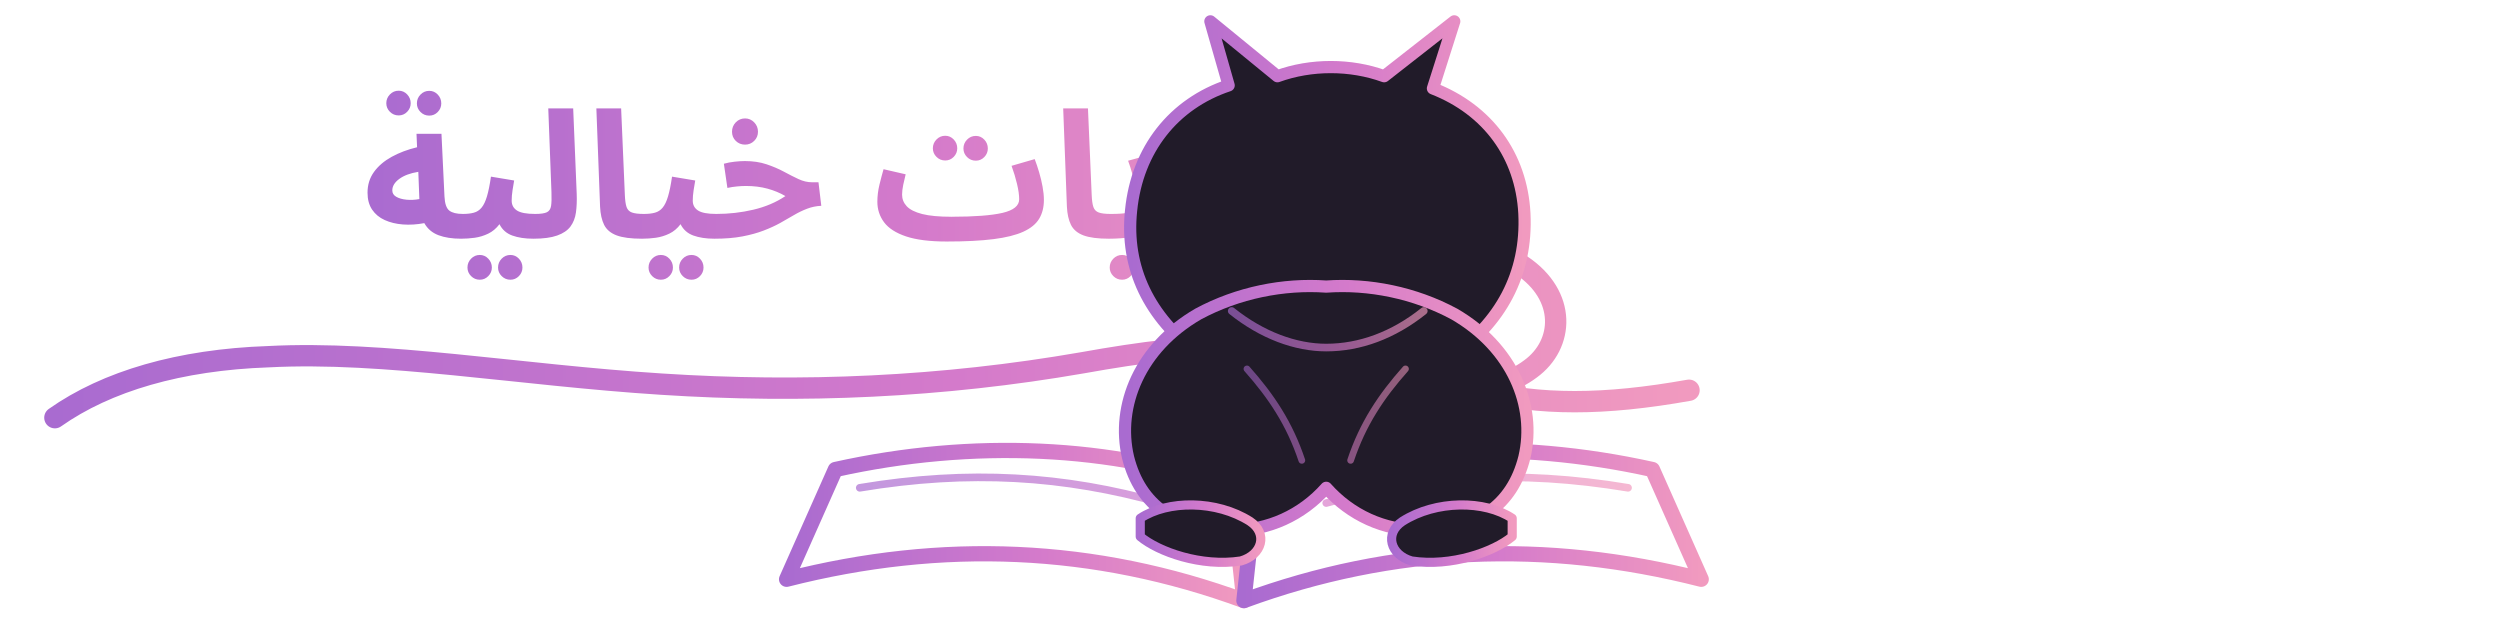
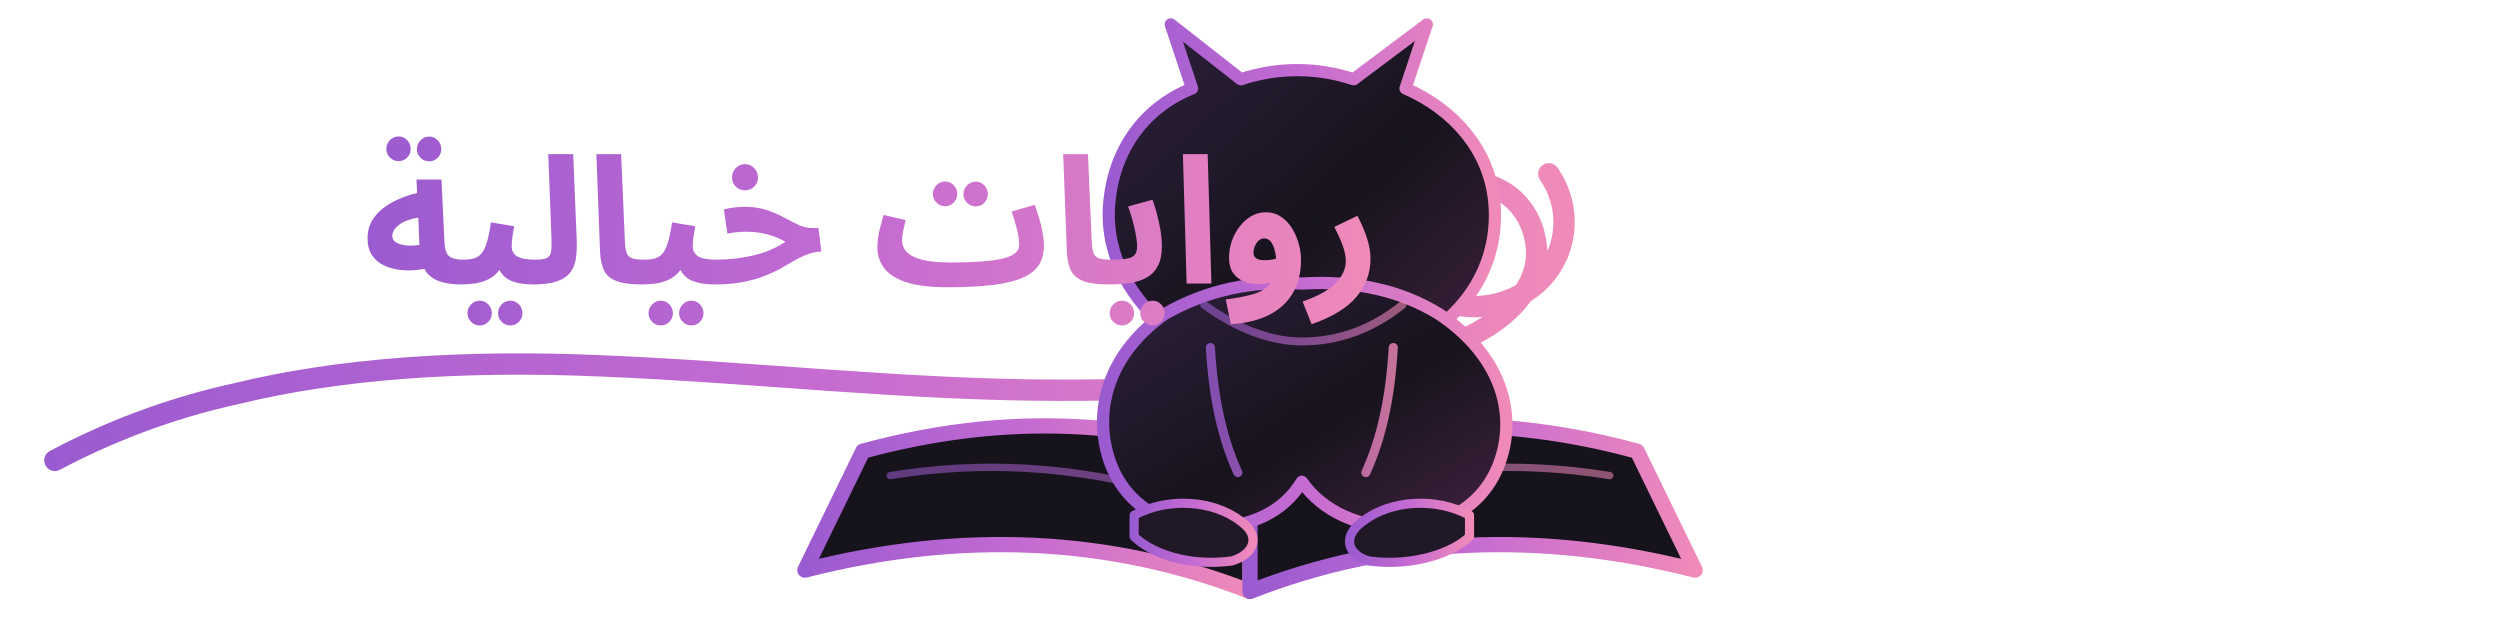
<svg xmlns="http://www.w3.org/2000/svg" viewBox="0 0 820 210" role="img" aria-labelledby="title desc">
  <defs>
-     <linearGradient id="ink" x1="0" y1="0" x2="1" y2="0">
-       <stop stop-color="#a96bd0" />
-       <stop offset=".55" stop-color="#d47acb" />
-       <stop offset="1" stop-color="#f19abf" />
+     <linearGradient id="accent" x1="0" y1="0" x2="1" y2="0">
+       <stop stop-color="#9b5bd0" />
+       <stop offset=".5" stop-color="#c56bd2" />
+       <stop offset="1" stop-color="#f08ab9" />
+     </linearGradient>
+     <linearGradient id="body" x1="0" y1="0" x2="1" y2="1">
+       <stop stop-color="#30203e" />
+       <stop offset=".55" stop-color="#17131d" />
+       <stop offset="1" stop-color="#40223f" />
    </linearGradient>
  </defs>
-   <text x="286" y="78" direction="rtl" unicode-bidi="plaintext" text-anchor="middle" font-family="Noto Sans Arabic,Noto Naskh Arabic,Amiri,sans-serif" font-size="58" font-weight="800" fill="url(#ink)">روايات خيالية</text>
-   <path d="M554 128          C526 133 505 133 485 128          C458 121 445 108 451 94          C458 78 482 76 499 87          C514 97 513 113 502 121          C490 130 471 130 456 123          C425 110 394 112 355 119          C309 127 263 129 217 126          C170 123 126 115 88 117          C59 118 35 125 18 137" fill="none" stroke="url(#ink)" stroke-width="7" stroke-linecap="round" stroke-linejoin="round" />
-   <g stroke="url(#ink)" fill="none" stroke-linecap="round" stroke-linejoin="round">
-     <path d="M404 160            C365 146 319 144 274 154            L258 190            C309 177 359 179 408 197            Z" stroke-width="5" />
-     <path d="M408 197            C457 179 507 177 558 190            L542 154            C497 144 451 146 412 160            Z" stroke-width="5" />
-     <path d="M408 160V197" stroke-width="4" />
-     <path d="M282 160 C318 154 349 156 381 165            M534 160 C498 154 467 156 435 165" stroke-width="2.5" opacity=".7" />
-     <path d="M393 116            C377 104 369 88 371 69            C373 49 385 34 403 28            L397 7            L419 25            C430 21 443 21 454 25            L477 7            L470 29            C488 36 499 51 500 70            C501 90 492 106 476 117            C465 124 452 128 435 128            C418 128 404 124 393 116Z" fill="#211b29" stroke-width="4" />
-     <path d="M393 103            C374 114 366 133 370 150            C374 166 386 174 404 174            C416 174 427 169 435 160            C443 169 454 174 466 174            C484 174 496 166 500 150            C504 133 496 114 477 103            C464 96 449 93 435 94            C421 93 406 96 393 103Z" fill="#211b29" stroke-width="4" />
-     <path d="M374 170 C383 164 399 164 410 171            C416 175 414 182 407 184            C394 186 380 181 374 176Z" fill="#211b29" stroke-width="3" />
-     <path d="M460 171 C471 164 487 164 496 170            L496 176 C490 181 476 186 463 184            C456 182 454 175 460 171Z" fill="#211b29" stroke-width="3" />
-     <path d="M404 102 C414 110 425 114 435 114 C446 114 457 110 467 102" stroke-width="2.5" opacity=".65" />
-     <path d="M409 121 C417 130 423 139 427 151            M461 121 C453 130 447 139 443 151" stroke-width="2.2" opacity=".55" />
+   <g stroke="url(#accent)" stroke-linecap="round" stroke-linejoin="round">
+     <path d="M410 151            C369 137 327 136 283 148            L264 187            C315 174 364 176 410 194 Z" fill="#17131d" stroke-width="5" />
+     <path d="M410 194            C456 176 505 174 556 187            L537 148            C493 136 451 137 410 151 Z" fill="#17131d" stroke-width="5" />
+     <path d="M410 151V194" fill="none" stroke-width="4" />
+     <path d="M292 156 C323 151 351 153 382 161            M528 156 C497 151 469 153 438 161" fill="none" stroke-width="2.4" opacity=".55" />
+     <path d="M448 119            C484 116 505 99 504 82            C503 65 487 55 472 62            C456 70 456 89 470 97            C482 104 498 100 506 91            C515 81 515 67 508 57            M448 119            C417 126 384 128 348 128            C297 128 247 122 197 120            C151 118 111 121 78 129            C55 134 35 142 18 151" fill="none" stroke-width="7" />
+     <path d="M382 107            C369 96 362 81 364 65            C366 48 376 35 391 29            L384 8            L407 26            C419 22 432 22 444 26            L468 8            L461 29            C477 36 488 49 490 65            C492 82 485 97 472 107            C459 118 446 123 427 123            C408 123 395 118 382 107 Z" fill="url(#body)" stroke-width="4" />
+     <path d="M382 103            C365 115 359 132 363 148            C367 164 380 173 397 173            C410 173 421 168 427 158            C434 168 446 173 459 173            C476 173 489 164 493 148            C497 132 490 115 472 103            C459 95 444 92 427 93            C411 92 396 95 382 103 Z" fill="url(#body)" stroke-width="4" />
+     <path d="M397 114 C398 131 401 144 406 155            M457 114 C456 131 453 144 448 155" fill="none" stroke-width="3" opacity=".8" />
+     <path d="M372 169            C383 163 398 164 407 171            C414 176 411 182 404 184            C389 186 377 181 372 176 Z" fill="#201827" stroke-width="3" />
+     <path d="M447 171            C456 164 471 163 482 169            L482 176            C477 181 464 186 449 184            C442 182 440 176 447 171 Z" fill="#201827" stroke-width="3" />
+     <path d="M395 100 C406 108 417 112 427 112            C439 112 450 108 460 100" fill="none" stroke-width="2.6" opacity=".6" />
  </g>
+   <text x="286" y="93" direction="rtl" unicode-bidi="plaintext" text-anchor="middle" font-family="Noto Sans Arabic,Noto Naskh Arabic,Amiri,sans-serif" font-size="58" font-weight="850" fill="url(#accent)">روايات خيالية</text>
</svg>
